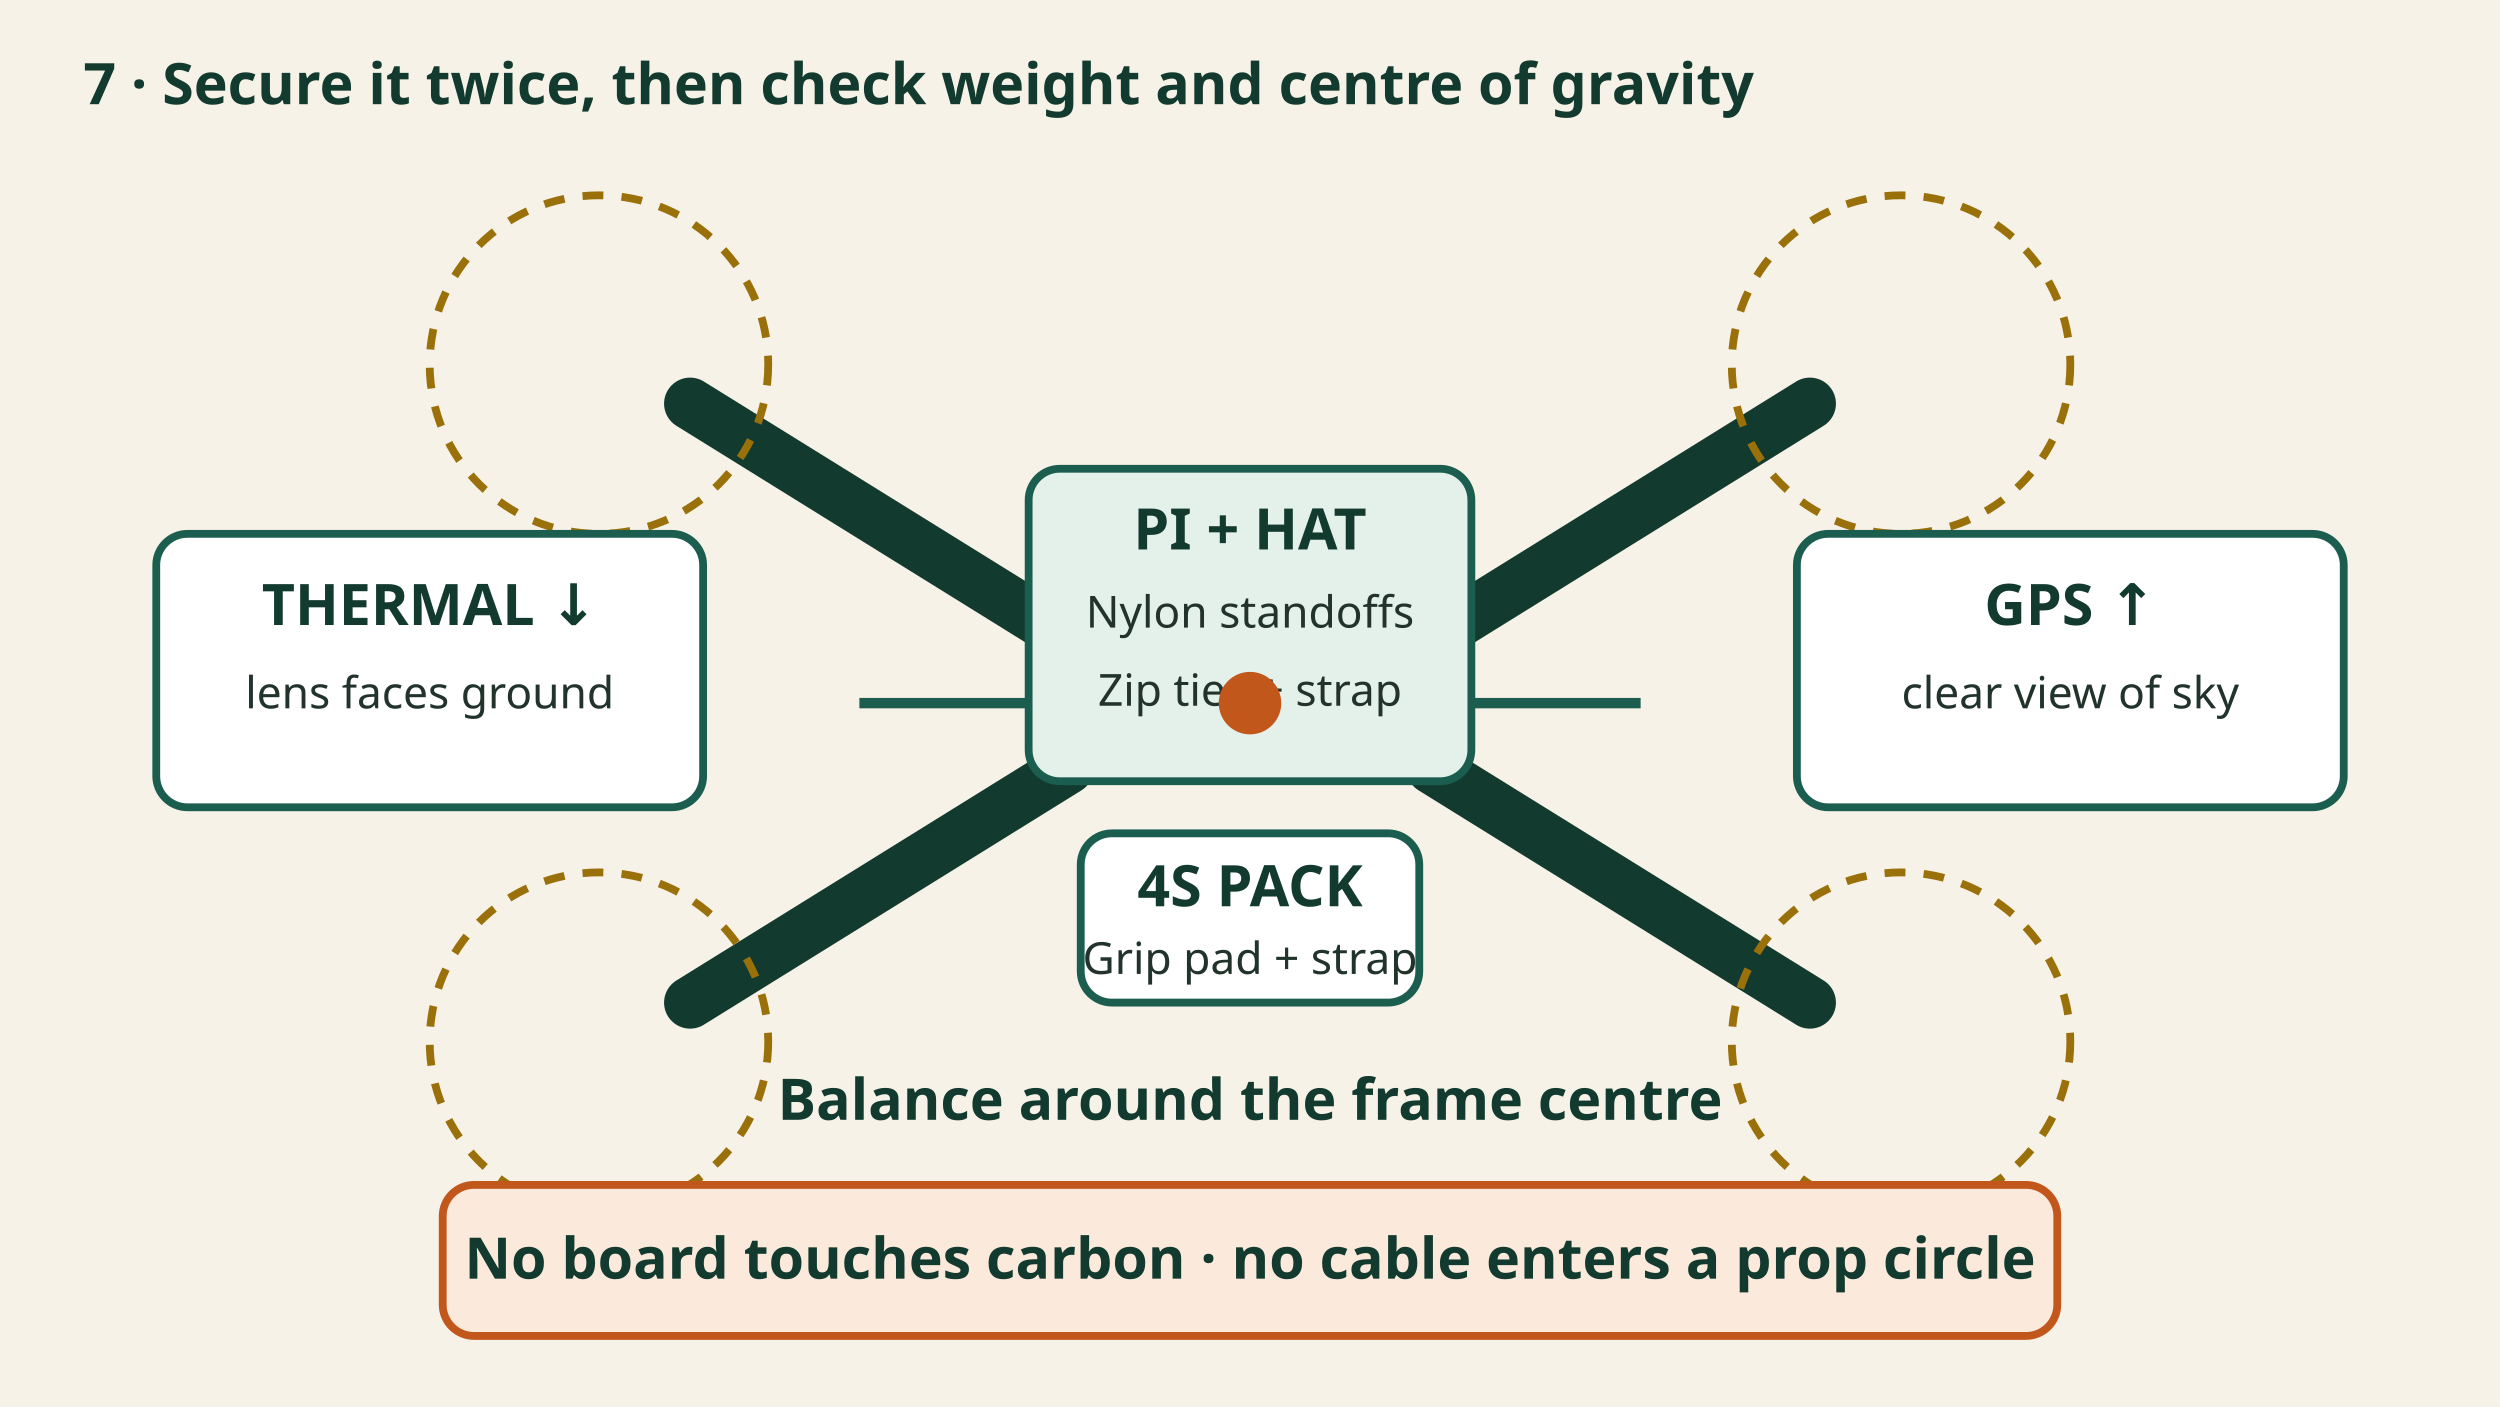
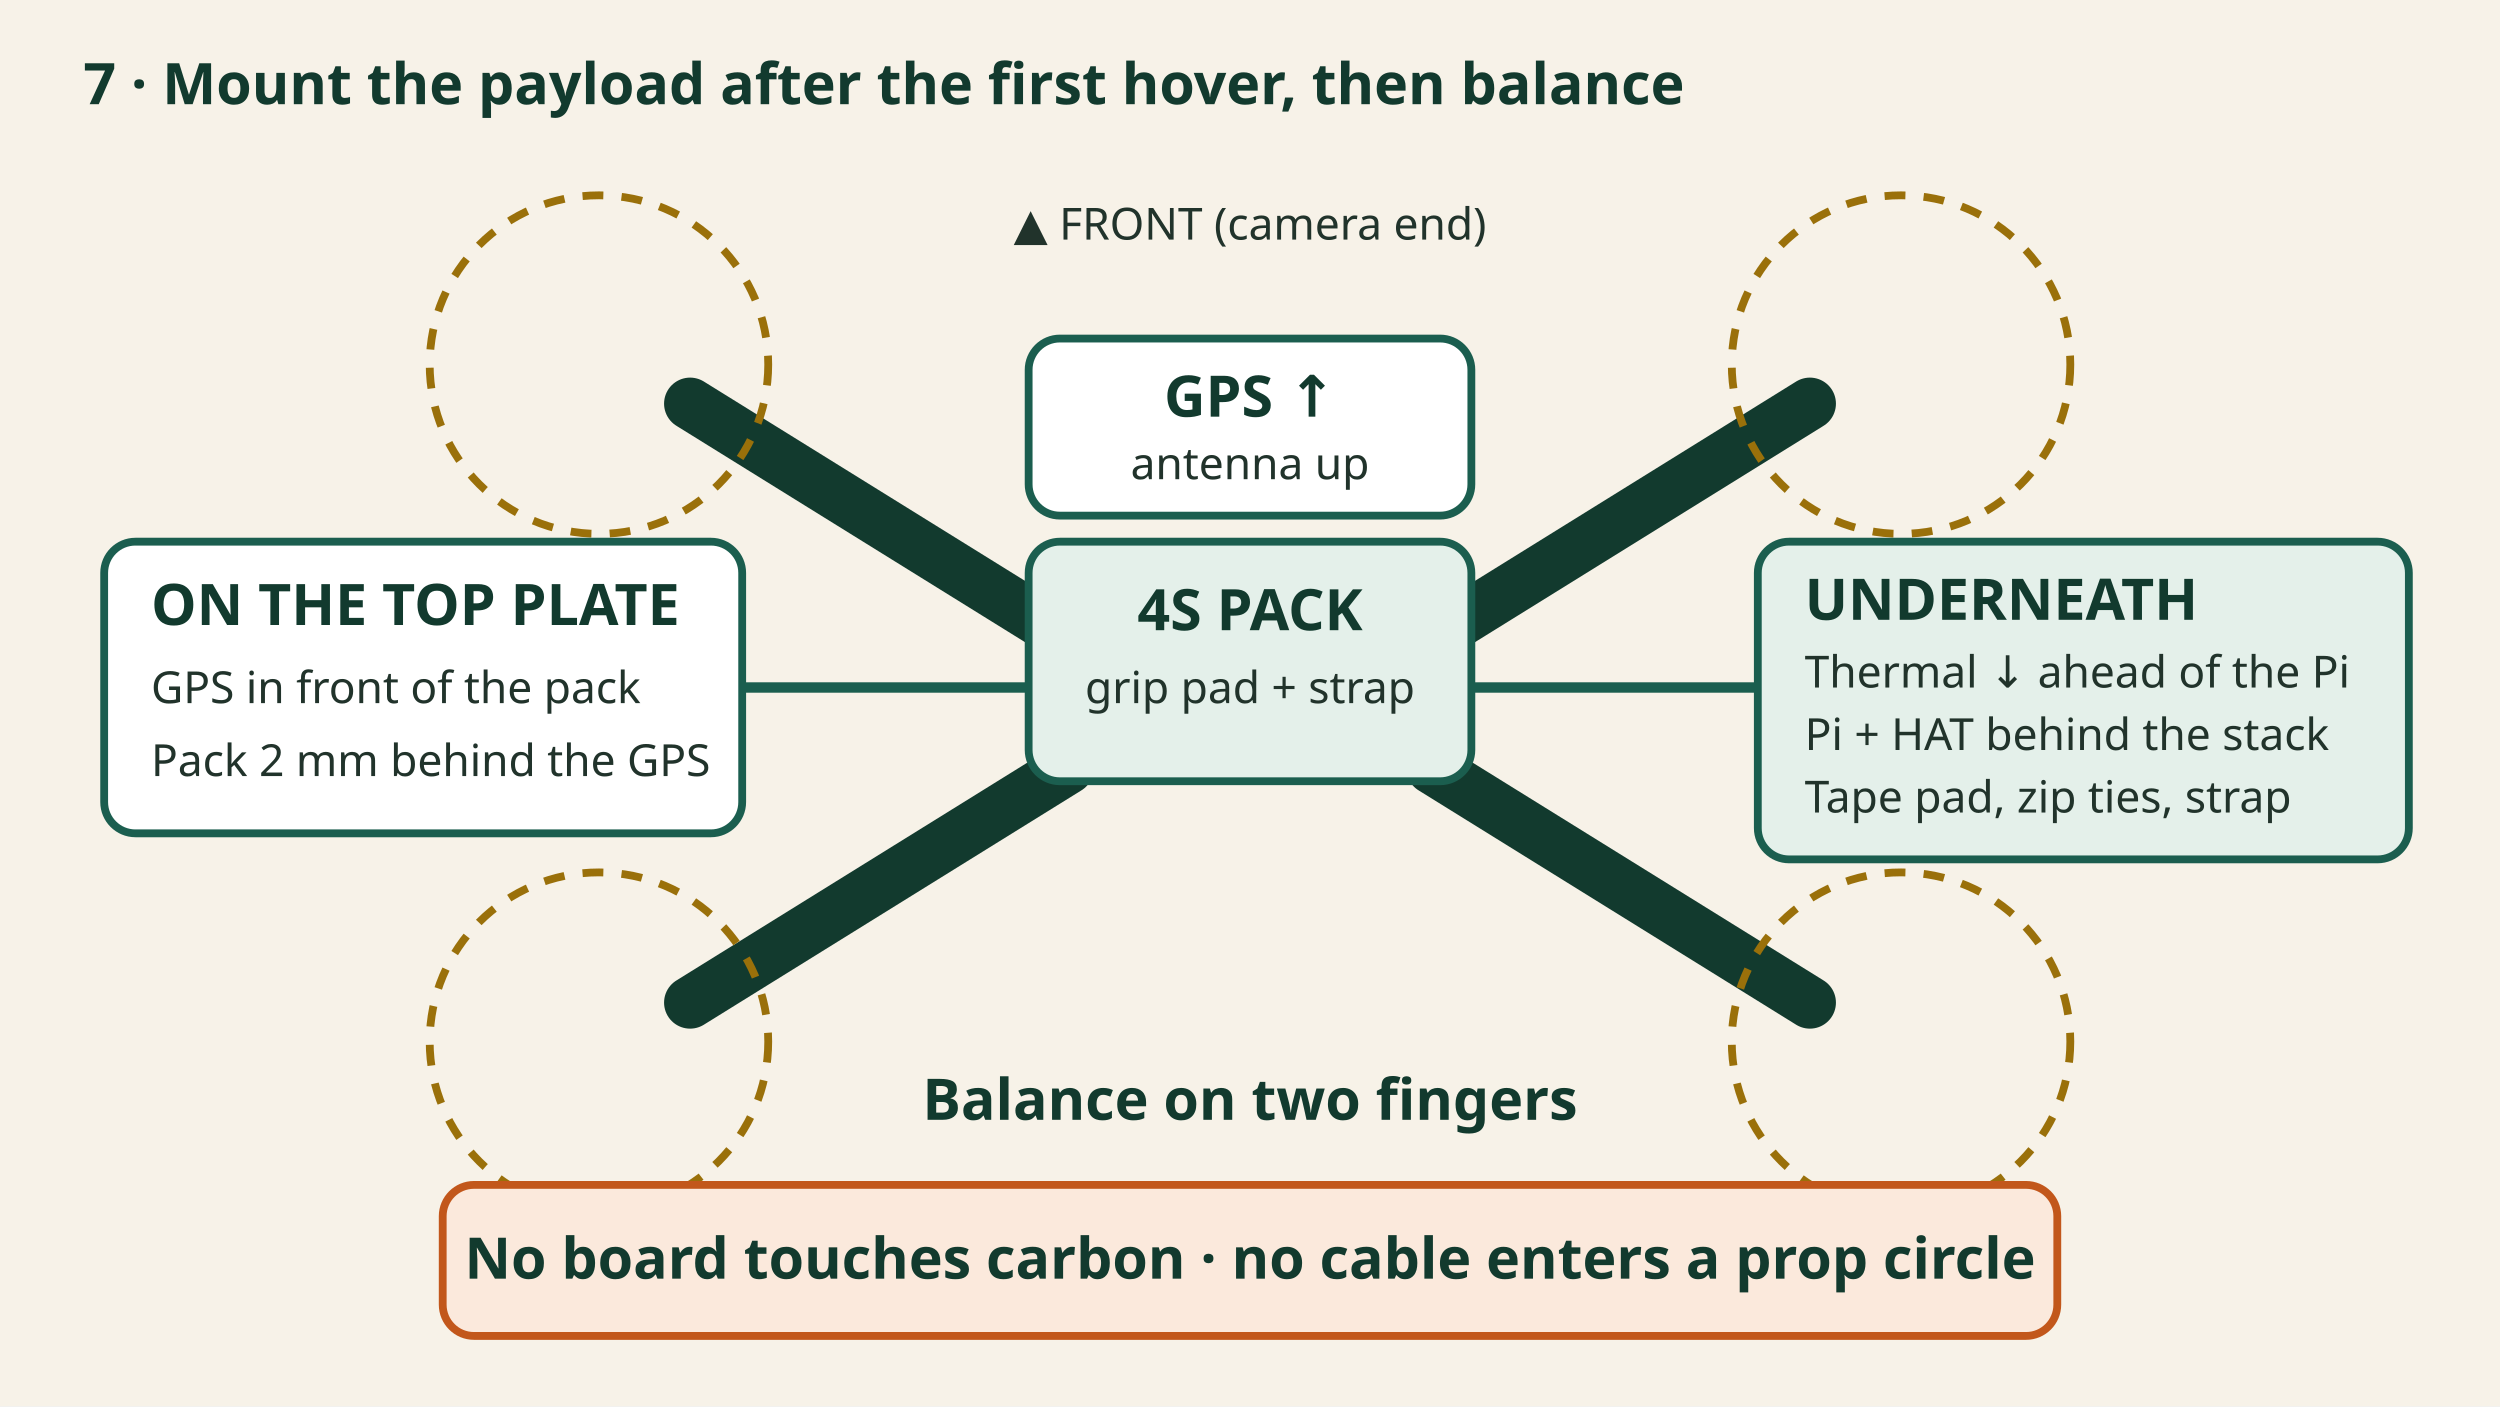
<svg xmlns="http://www.w3.org/2000/svg" viewBox="0 0 960 540" role="img" aria-labelledby="title desc">
  <rect width="960" height="540" fill="#f7f2e8" />
  <style>.t{font:700 22px 'Segoe UI',sans-serif;fill:#123a2e}.s{font:17px 'Segoe UI',sans-serif;fill:#21332b}.b{fill:#fff;stroke:#1b5e4f;stroke-width:3;rx:12}.a{fill:#e4f0ea;stroke:#1b5e4f;stroke-width:3;rx:12}.w{fill:#fbe9dc;stroke:#c2571b;stroke-width:3;rx:12}.f{stroke:#123a2e;stroke-width:20;stroke-linecap:round}.p{fill:none;stroke:#9a700a;stroke-width:3;stroke-dasharray:8 7}.g{stroke:#1b5e4f;stroke-width:4;fill:none}</style>
-   <text x="32" y="40" class="t">7 · Secure it twice, then check weight and centre of gravity</text>
+   <text x="32" y="40" class="t">7 · Mount the payload after the first hover, then balance</text>
  <path d="M410 245 L265 155 M550 245 L695 155 M410 295 L265 385 M550 295 L695 385" class="f" />
  <circle cx="230" cy="140" r="65" class="p" />
  <circle cx="730" cy="140" r="65" class="p" />
  <circle cx="230" cy="400" r="65" class="p" />
  <circle cx="730" cy="400" r="65" class="p" />
-   <rect x="395" y="180" width="170" height="120" class="a" />
-   <text x="480" y="211" text-anchor="middle" class="t">PI + HAT</text>
-   <text x="480" y="241" text-anchor="middle" class="s">Nylon standoffs</text>
-   <text x="480" y="271" text-anchor="middle" class="s">Zip ties + strap</text>
-   <rect x="415" y="320" width="130" height="65" class="b" />
-   <text x="480" y="348" text-anchor="middle" class="t">4S PACK</text>
-   <text x="480" y="374" text-anchor="middle" class="s">Grip pad + strap</text>
-   <rect x="60" y="205" width="210" height="105" class="b" />
-   <text x="165" y="240" text-anchor="middle" class="t">THERMAL ↓</text>
-   <text x="165" y="272" text-anchor="middle" class="s">lens faces ground</text>
-   <rect x="690" y="205" width="210" height="105" class="b" />
-   <text x="795" y="240" text-anchor="middle" class="t">GPS ↑</text>
-   <text x="795" y="272" text-anchor="middle" class="s">clear view of sky</text>
-   <path d="M330 270 H395 M565 270 H630" class="g" />
-   <circle cx="480" cy="270" r="12" fill="#c2571b" />
-   <text x="480" y="430" text-anchor="middle" class="t">Balance around the frame centre</text>
+   <text x="480" y="92" text-anchor="middle" class="s">▲ FRONT (camera end)</text>
+   <rect x="395" y="130" width="170" height="68" class="b" />
+   <text x="480" y="160" text-anchor="middle" class="t">GPS ↑</text>
+   <text x="480" y="184" text-anchor="middle" class="s">antenna up</text>
+   <rect x="395" y="208" width="170" height="92" class="a" />
+   <text x="480" y="242" text-anchor="middle" class="t">4S PACK</text>
+   <text x="480" y="270" text-anchor="middle" class="s">grip pad + strap</text>
+   <rect x="40" y="208" width="245" height="112" class="b" />
+   <text x="58" y="240" class="t">ON THE TOP PLATE</text>
+   <text x="58" y="270" class="s">GPS in front of the pack</text>
+   <text x="58" y="298" class="s">Pack 2 mm behind the GPS</text>
+   <rect x="675" y="208" width="250" height="122" class="a" />
+   <text x="693" y="238" class="t">UNDERNEATH</text>
+   <text x="693" y="264" class="s">Thermal ↓ ahead of the Pi</text>
+   <text x="693" y="288" class="s">Pi + HAT behind the stack</text>
+   <text x="693" y="312" class="s">Tape pad, zip ties, strap</text>
+   <path d="M285 264 H395 M565 264 H675" class="g" />
+   <text x="480" y="430" text-anchor="middle" class="t">Balance on two fingers</text>
  <rect x="170" y="455" width="620" height="58" class="w" />
  <text x="480" y="491" text-anchor="middle" class="t">No board touches carbon · no cable enters a prop circle</text>
</svg>
